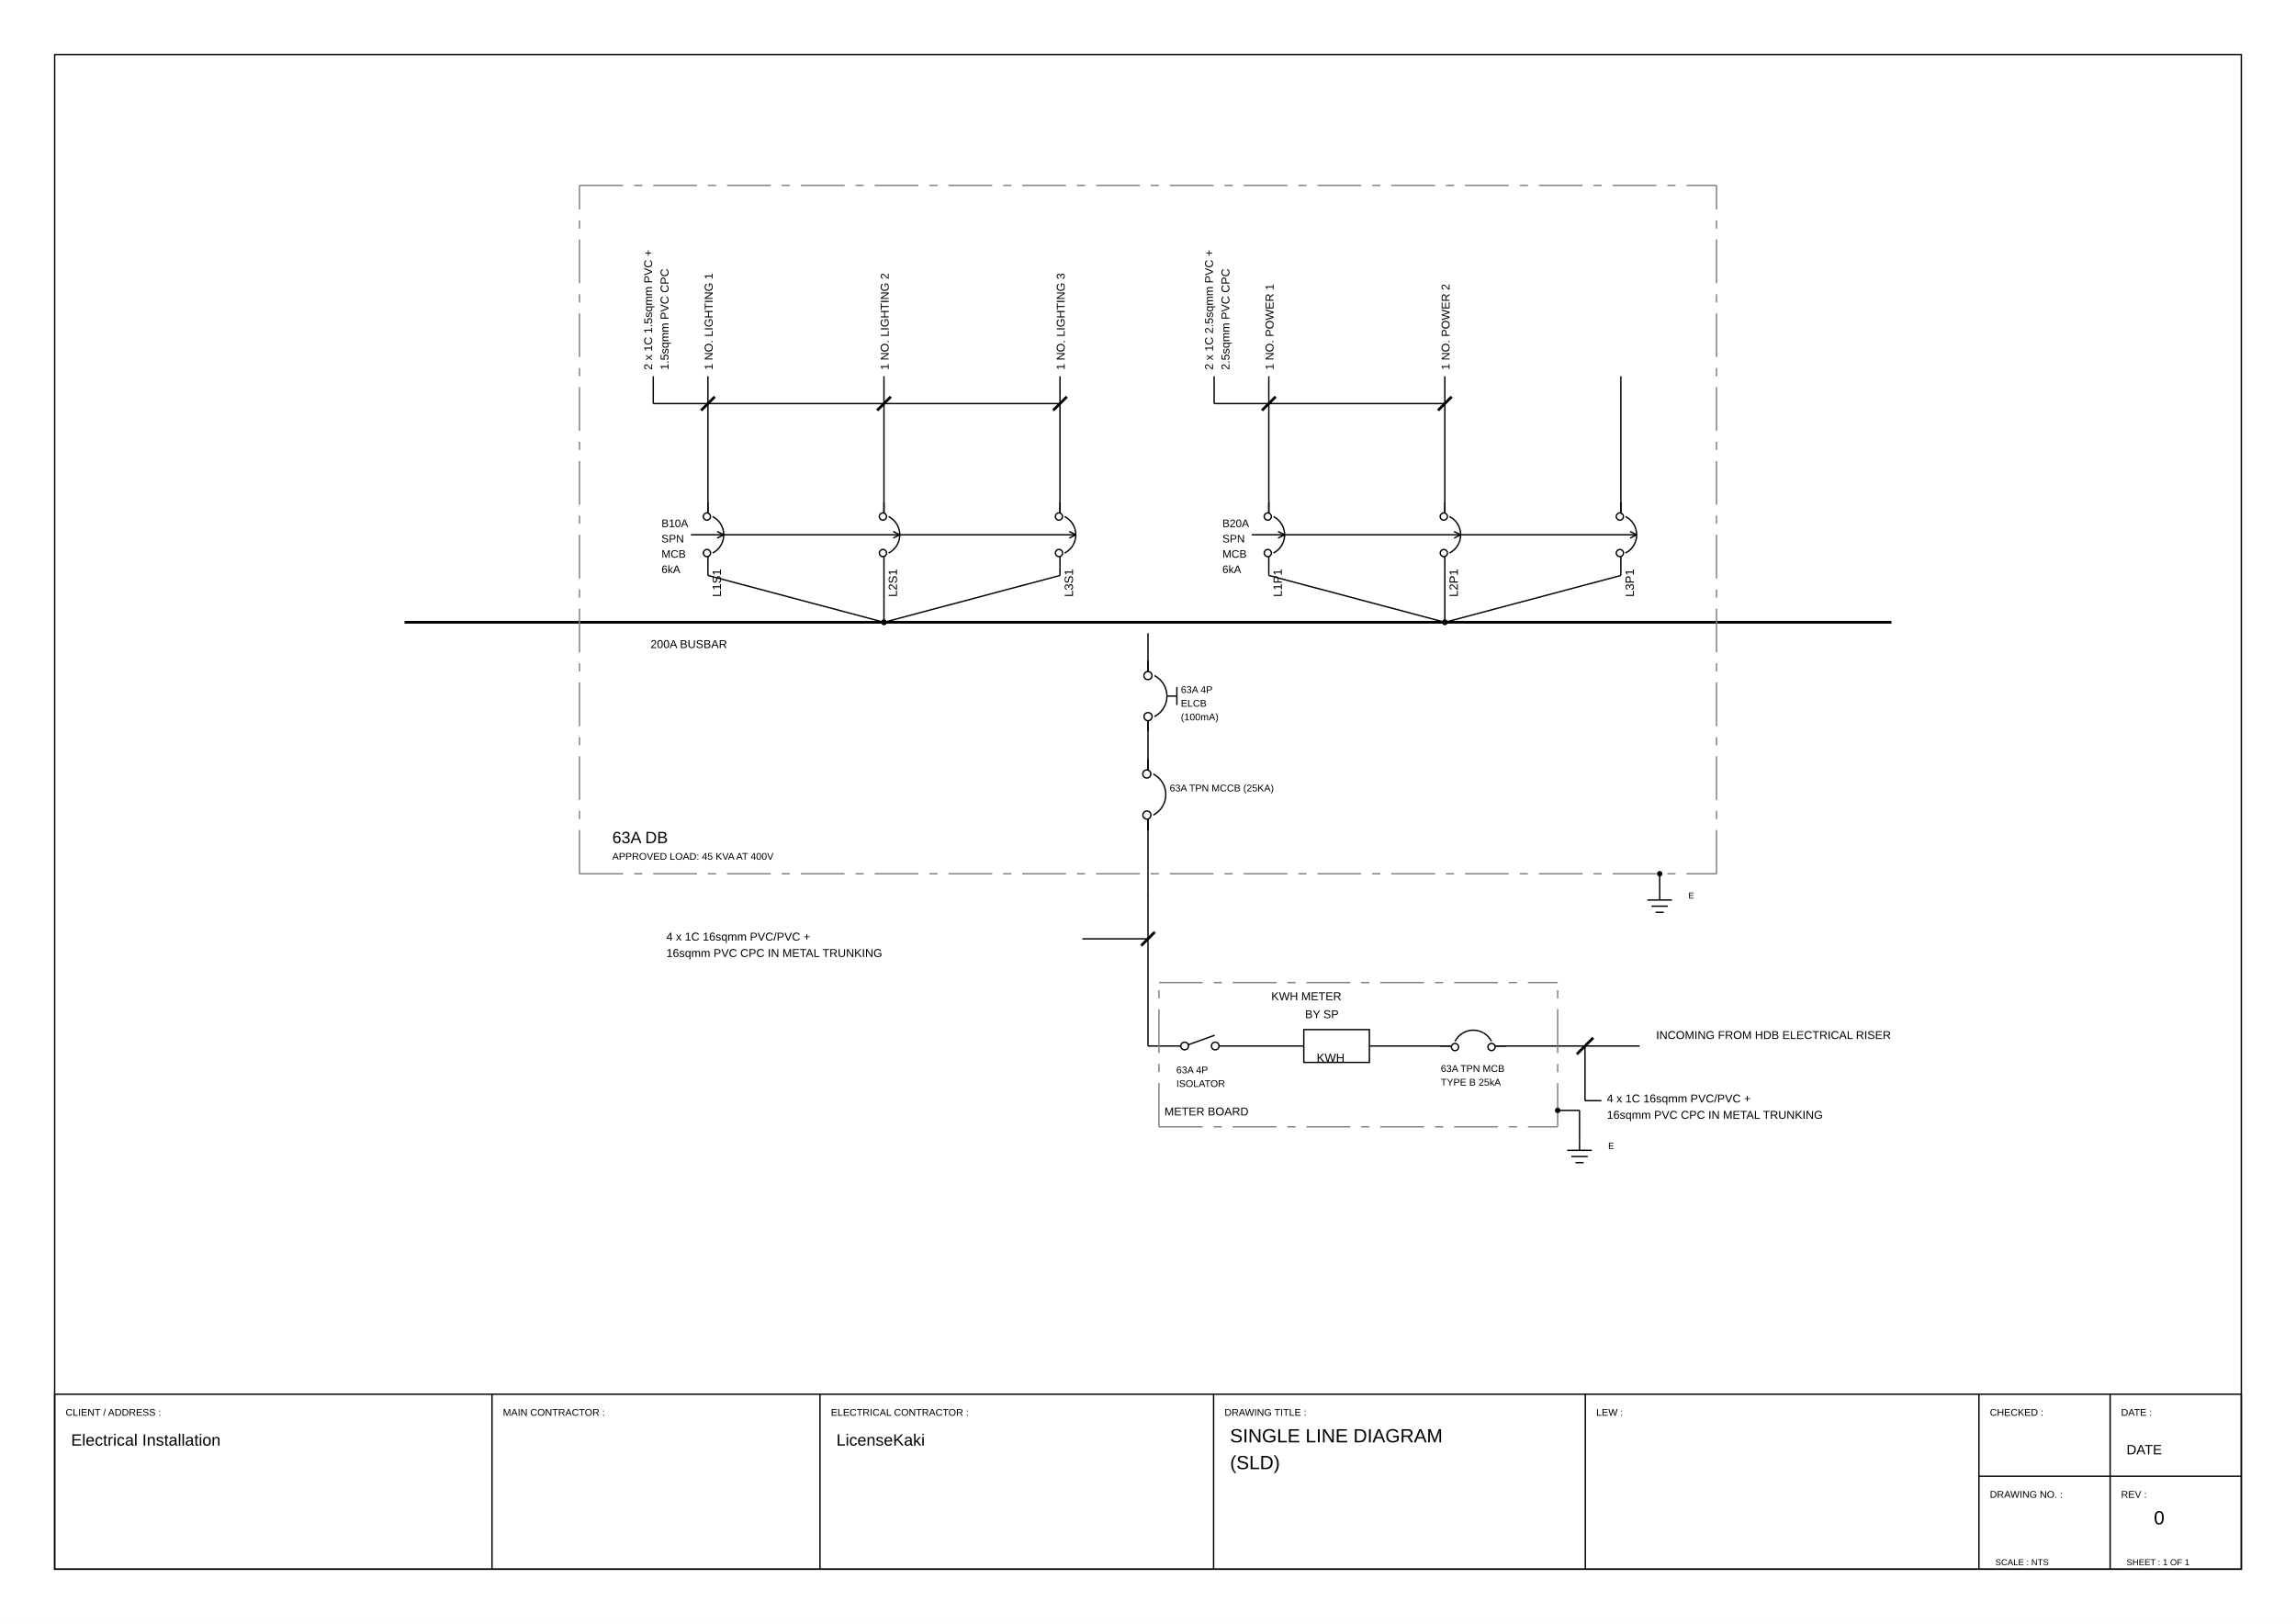
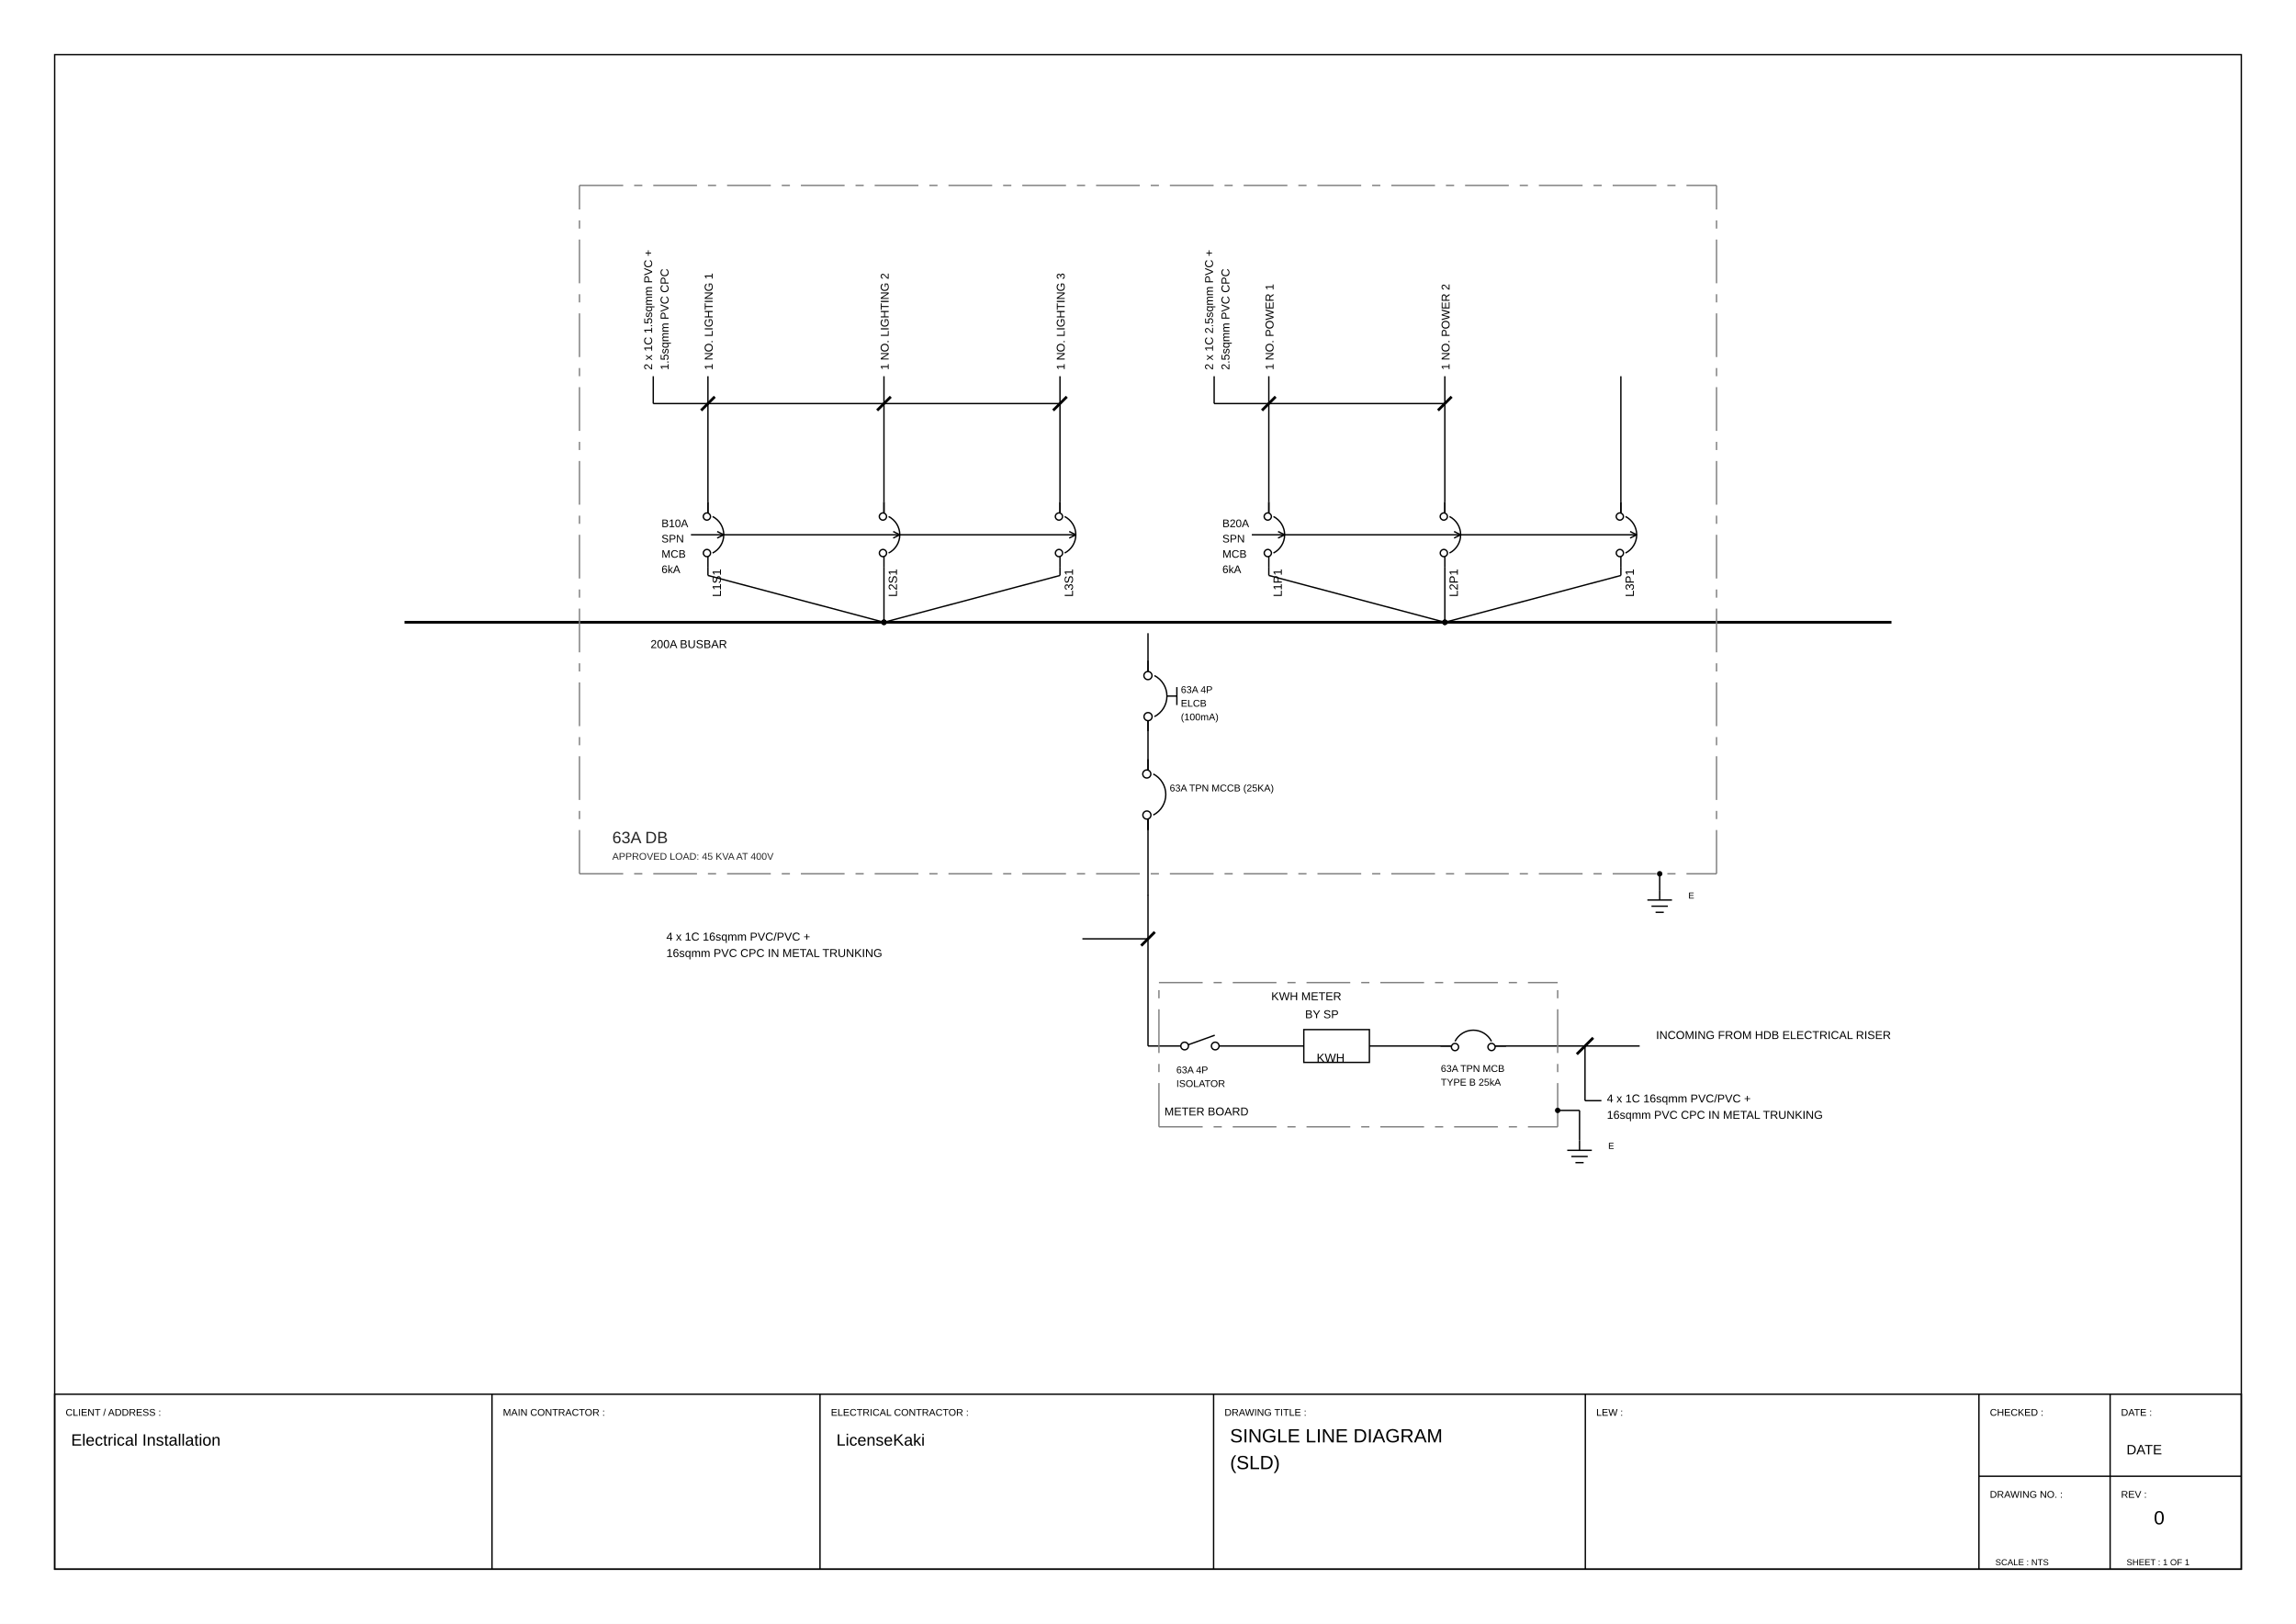
<svg xmlns="http://www.w3.org/2000/svg" viewBox="0 0 420.0 297.0" width="420.0mm" height="297.0mm">
  <rect width="420.0" height="297.0" fill="white" />
  <polygon points="10.00,287.00 410.00,287.00 410.00,10.00 10.00,10.00" stroke="#000000" stroke-width="0.25" fill="none" />
  <polygon points="10.00,287.00 410.00,287.00 410.00,255.00 10.00,255.00" stroke="#000000" stroke-width="0.25" fill="none" />
  <line x1="90.00" y1="255.00" x2="90.00" y2="287.00" stroke="#000000" stroke-width="0.25" fill="none" />
  <line x1="150.00" y1="255.00" x2="150.00" y2="287.00" stroke="#000000" stroke-width="0.25" fill="none" />
  <line x1="222.00" y1="255.00" x2="222.00" y2="287.00" stroke="#000000" stroke-width="0.25" fill="none" />
  <line x1="290.00" y1="255.00" x2="290.00" y2="287.00" stroke="#000000" stroke-width="0.25" fill="none" />
  <line x1="362.00" y1="255.00" x2="362.00" y2="287.00" stroke="#000000" stroke-width="0.25" fill="none" />
  <line x1="362.00" y1="270.00" x2="410.00" y2="270.00" stroke="#000000" stroke-width="0.25" fill="none" />
  <line x1="386.00" y1="255.00" x2="386.00" y2="287.00" stroke="#000000" stroke-width="0.25" fill="none" />
  <text x="12.00" y="258.94" font-family="Arial, Helvetica, sans-serif" font-size="1.8" fill="#000000">CLIENT / ADDRESS :</text>
  <text x="92.00" y="258.94" font-family="Arial, Helvetica, sans-serif" font-size="1.8" fill="#000000">MAIN CONTRACTOR :</text>
  <text x="152.00" y="258.94" font-family="Arial, Helvetica, sans-serif" font-size="1.8" fill="#000000">ELECTRICAL CONTRACTOR :</text>
  <text x="224.00" y="258.94" font-family="Arial, Helvetica, sans-serif" font-size="1.8" fill="#000000">DRAWING TITLE :</text>
  <text x="292.00" y="258.94" font-family="Arial, Helvetica, sans-serif" font-size="1.8" fill="#000000">LEW :</text>
  <text x="364.00" y="258.94" font-family="Arial, Helvetica, sans-serif" font-size="1.8" fill="#000000">CHECKED :</text>
  <text x="388.00" y="258.94" font-family="Arial, Helvetica, sans-serif" font-size="1.8" fill="#000000">DATE :</text>
  <text x="364.00" y="273.94" font-family="Arial, Helvetica, sans-serif" font-size="1.8" fill="#000000">DRAWING NO. :</text>
  <text x="388.00" y="273.94" font-family="Arial, Helvetica, sans-serif" font-size="1.8" fill="#000000">REV :</text>
  <circle cx="222.30" cy="191.31" r="0.70" stroke="#000000" stroke-width="0.25" fill="none" />
  <circle cx="216.70" cy="191.31" r="0.70" stroke="#000000" stroke-width="0.25" fill="none" />
  <polyline points="217.36,191.08 222.21,189.34" stroke="#000000" stroke-width="0.25" fill="none" />
  <text x="215.18" y="196.30" font-family="Arial, Helvetica, sans-serif" font-size="1.8" fill="#000000">
    <tspan x="215.18">63A 4P</tspan>
    <tspan x="215.18" dy="2.5">ISOLATOR</tspan>
  </text>
  <polygon points="238.50,188.31 250.50,188.31 250.50,194.31 238.50,194.31" stroke="#000000" stroke-width="0.25" fill="none" />
  <text x="240.84" y="194.23" font-family="Arial, Helvetica, sans-serif" font-size="2.2" fill="#000000">KWH</text>
  <text x="232.55" y="182.93" font-family="Arial, Helvetica, sans-serif" font-size="2.1" fill="#000000">KWH METER</text>
  <text x="238.74" y="186.23" font-family="Arial, Helvetica, sans-serif" font-size="2.1" fill="#000000">BY SP</text>
  <path d="M 272.84,190.46 A 3.75,3.75 0 0,0 266.16,190.46" stroke="#000000" stroke-width="0.25" fill="none" />
  <circle cx="266.16" cy="191.50" r="0.66" stroke="#000000" stroke-width="0.25" fill="none" />
  <circle cx="272.84" cy="191.49" r="0.66" stroke="#000000" stroke-width="0.25" fill="none" />
  <line x1="265.50" y1="191.31" x2="263.50" y2="191.31" stroke="#000000" stroke-width="0.25" fill="none" />
  <line x1="273.50" y1="191.31" x2="275.50" y2="191.31" stroke="#000000" stroke-width="0.25" fill="none" />
  <text x="263.56" y="196.05" font-family="Arial, Helvetica, sans-serif" font-size="1.8" fill="#000000">
    <tspan x="263.56">63A TPN MCB</tspan>
    <tspan x="263.56" dy="2.5">TYPE B 25kA</tspan>
  </text>
  <text x="302.94" y="190.03" font-family="Arial, Helvetica, sans-serif" font-size="2.1" fill="#000000">INCOMING FROM HDB ELECTRICAL RISER</text>
  <text x="293.94" y="201.63" font-family="Arial, Helvetica, sans-serif" font-size="2.1" fill="#000000">
    <tspan x="293.94">4 x 1C 16sqmm PVC/PVC +</tspan>
    <tspan x="293.94" dy="3.0">16sqmm PVC CPC IN METAL TRUNKING</tspan>
  </text>
  <text x="213.00" y="204.01" font-family="Arial, Helvetica, sans-serif" font-size="2.1" fill="#000000">METER BOARD</text>
  <line x1="288.94" y1="208.59" x2="288.94" y2="210.39" stroke="#000000" stroke-width="0.25" fill="none" />
  <line x1="286.69" y1="210.39" x2="291.19" y2="210.39" stroke="#000000" stroke-width="0.25" fill="none" />
  <line x1="287.44" y1="211.52" x2="290.44" y2="211.52" stroke="#000000" stroke-width="0.25" fill="none" />
  <line x1="288.19" y1="212.64" x2="289.69" y2="212.64" stroke="#000000" stroke-width="0.25" fill="none" />
  <text x="294.19" y="210.12" font-family="Arial, Helvetica, sans-serif" font-size="1.6" fill="#000000">E</text>
  <path d="M 210.96,149.07 A 4.22,4.22 0 0,0 210.96,141.56" stroke="#000000" stroke-width="0.25" fill="none" />
  <circle cx="209.78" cy="141.56" r="0.74" stroke="#000000" stroke-width="0.25" fill="none" />
  <circle cx="209.80" cy="149.07" r="0.74" stroke="#000000" stroke-width="0.25" fill="none" />
  <line x1="210.00" y1="149.81" x2="210.00" y2="151.81" stroke="#000000" stroke-width="0.25" fill="none" />
  <line x1="210.00" y1="140.81" x2="210.00" y2="138.81" stroke="#000000" stroke-width="0.25" fill="none" />
  <text x="213.96" y="144.75" font-family="Arial, Helvetica, sans-serif" font-size="1.8" fill="#000000">63A TPN MCCB (25KA)</text>
  <path d="M 211.17,131.07 A 4.22,4.22 0 0,0 211.17,123.56" stroke="#000000" stroke-width="0.25" fill="none" />
  <circle cx="209.99" cy="123.56" r="0.74" stroke="#000000" stroke-width="0.25" fill="none" />
  <circle cx="210.01" cy="131.07" r="0.74" stroke="#000000" stroke-width="0.25" fill="none" />
  <line x1="213.47" y1="127.31" x2="215.28" y2="127.31" stroke="#000000" stroke-width="0.25" fill="none" />
  <line x1="215.28" y1="128.95" x2="215.28" y2="125.67" stroke="#000000" stroke-width="0.25" fill="none" />
  <line x1="210.00" y1="131.81" x2="210.00" y2="133.81" stroke="#000000" stroke-width="0.25" fill="none" />
  <line x1="210.00" y1="122.81" x2="210.00" y2="120.81" stroke="#000000" stroke-width="0.25" fill="none" />
  <text x="216.01" y="126.75" font-family="Arial, Helvetica, sans-serif" font-size="1.8" fill="#000000">
    <tspan x="216.01">63A 4P</tspan>
    <tspan x="216.01" dy="2.5">ELCB </tspan>
    <tspan x="216.01" dy="2.5">(100mA)</tspan>
  </text>
  <line x1="74.00" y1="113.81" x2="346.00" y2="113.81" stroke="#000000" stroke-width="0.50" fill="none" />
  <text x="119.00" y="118.53" font-family="Arial, Helvetica, sans-serif" font-size="2.1" fill="#000000">200A BUSBAR</text>
  <text x="131.00" y="110.07" font-family="Arial, Helvetica, sans-serif" font-size="2.2" fill="#000000" transform="rotate(-90.0,131.00,109.19)">L1S1</text>
  <path d="M 130.35,101.15 A 3.75,3.75 0 0,0 130.35,94.47" stroke="#000000" stroke-width="0.25" fill="none" />
  <circle cx="129.31" cy="94.47" r="0.66" stroke="#000000" stroke-width="0.25" fill="none" />
  <circle cx="129.32" cy="101.15" r="0.66" stroke="#000000" stroke-width="0.25" fill="none" />
  <line x1="129.50" y1="101.81" x2="129.50" y2="103.81" stroke="#000000" stroke-width="0.25" fill="none" />
  <line x1="129.50" y1="93.81" x2="129.50" y2="91.81" stroke="#000000" stroke-width="0.25" fill="none" />
  <line x1="126.39" y1="97.81" x2="132.39" y2="97.81" stroke="#000000" stroke-width="0.25" fill="none" />
  <line x1="132.39" y1="97.81" x2="131.19" y2="97.21" stroke="#000000" stroke-width="0.25" fill="none" />
  <line x1="132.39" y1="97.81" x2="131.19" y2="98.41" stroke="#000000" stroke-width="0.25" fill="none" />
  <text x="121.00" y="96.41" font-family="Arial, Helvetica, sans-serif" font-size="2.0" fill="#000000">
    <tspan x="121.00">B10A</tspan>
    <tspan x="121.00" dy="2.8">SPN</tspan>
    <tspan x="121.00" dy="2.8">MCB</tspan>
    <tspan x="121.00" dy="2.8">6kA</tspan>
  </text>
  <text x="129.50" y="68.53" font-family="Arial, Helvetica, sans-serif" font-size="2.1" fill="#000000" transform="rotate(-90.0,129.50,67.67)">1 NO. LIGHTING 1</text>
  <text x="163.20" y="110.07" font-family="Arial, Helvetica, sans-serif" font-size="2.2" fill="#000000" transform="rotate(-90.0,163.20,109.19)">L2S1</text>
  <path d="M 162.55,101.15 A 3.75,3.75 0 0,0 162.55,94.47" stroke="#000000" stroke-width="0.25" fill="none" />
  <circle cx="161.51" cy="94.47" r="0.66" stroke="#000000" stroke-width="0.25" fill="none" />
  <circle cx="161.52" cy="101.15" r="0.66" stroke="#000000" stroke-width="0.25" fill="none" />
  <line x1="161.70" y1="101.81" x2="161.70" y2="103.81" stroke="#000000" stroke-width="0.25" fill="none" />
  <line x1="161.70" y1="93.81" x2="161.70" y2="91.81" stroke="#000000" stroke-width="0.25" fill="none" />
  <line x1="132.39" y1="97.81" x2="164.59" y2="97.81" stroke="#000000" stroke-width="0.25" fill="none" />
  <line x1="164.59" y1="97.81" x2="163.39" y2="97.21" stroke="#000000" stroke-width="0.25" fill="none" />
  <line x1="164.59" y1="97.81" x2="163.39" y2="98.41" stroke="#000000" stroke-width="0.25" fill="none" />
  <text x="161.70" y="68.53" font-family="Arial, Helvetica, sans-serif" font-size="2.1" fill="#000000" transform="rotate(-90.0,161.70,67.67)">1 NO. LIGHTING 2</text>
  <text x="195.40" y="110.07" font-family="Arial, Helvetica, sans-serif" font-size="2.2" fill="#000000" transform="rotate(-90.0,195.40,109.19)">L3S1</text>
  <path d="M 194.75,101.15 A 3.75,3.75 0 0,0 194.75,94.47" stroke="#000000" stroke-width="0.25" fill="none" />
  <circle cx="193.71" cy="94.47" r="0.66" stroke="#000000" stroke-width="0.25" fill="none" />
  <circle cx="193.72" cy="101.15" r="0.66" stroke="#000000" stroke-width="0.25" fill="none" />
  <line x1="193.90" y1="101.81" x2="193.90" y2="103.81" stroke="#000000" stroke-width="0.25" fill="none" />
  <line x1="193.90" y1="93.81" x2="193.90" y2="91.81" stroke="#000000" stroke-width="0.25" fill="none" />
  <line x1="164.59" y1="97.81" x2="196.79" y2="97.81" stroke="#000000" stroke-width="0.25" fill="none" />
  <line x1="196.79" y1="97.81" x2="195.59" y2="97.21" stroke="#000000" stroke-width="0.25" fill="none" />
  <line x1="196.79" y1="97.81" x2="195.59" y2="98.41" stroke="#000000" stroke-width="0.25" fill="none" />
  <text x="193.90" y="68.53" font-family="Arial, Helvetica, sans-serif" font-size="2.1" fill="#000000" transform="rotate(-90.0,193.90,67.67)">1 NO. LIGHTING 3</text>
  <text x="233.60" y="110.07" font-family="Arial, Helvetica, sans-serif" font-size="2.2" fill="#000000" transform="rotate(-90.0,233.60,109.19)">L1P1</text>
  <path d="M 232.95,101.15 A 3.75,3.75 0 0,0 232.95,94.47" stroke="#000000" stroke-width="0.25" fill="none" />
  <circle cx="231.91" cy="94.47" r="0.66" stroke="#000000" stroke-width="0.25" fill="none" />
  <circle cx="231.92" cy="101.15" r="0.66" stroke="#000000" stroke-width="0.25" fill="none" />
  <line x1="232.10" y1="101.81" x2="232.10" y2="103.81" stroke="#000000" stroke-width="0.25" fill="none" />
  <line x1="232.10" y1="93.81" x2="232.10" y2="91.81" stroke="#000000" stroke-width="0.25" fill="none" />
  <line x1="228.99" y1="97.81" x2="234.99" y2="97.81" stroke="#000000" stroke-width="0.25" fill="none" />
  <line x1="234.99" y1="97.81" x2="233.79" y2="97.21" stroke="#000000" stroke-width="0.25" fill="none" />
  <line x1="234.99" y1="97.81" x2="233.79" y2="98.41" stroke="#000000" stroke-width="0.25" fill="none" />
  <text x="223.60" y="96.41" font-family="Arial, Helvetica, sans-serif" font-size="2.0" fill="#000000">
    <tspan x="223.60">B20A</tspan>
    <tspan x="223.60" dy="2.8">SPN</tspan>
    <tspan x="223.60" dy="2.8">MCB</tspan>
    <tspan x="223.60" dy="2.8">6kA</tspan>
  </text>
  <text x="232.10" y="68.53" font-family="Arial, Helvetica, sans-serif" font-size="2.1" fill="#000000" transform="rotate(-90.0,232.10,67.67)">1 NO. POWER 1</text>
  <text x="265.80" y="110.07" font-family="Arial, Helvetica, sans-serif" font-size="2.2" fill="#000000" transform="rotate(-90.0,265.80,109.19)">L2P1</text>
  <path d="M 265.15,101.15 A 3.75,3.75 0 0,0 265.15,94.47" stroke="#000000" stroke-width="0.25" fill="none" />
  <circle cx="264.11" cy="94.47" r="0.66" stroke="#000000" stroke-width="0.25" fill="none" />
  <circle cx="264.12" cy="101.15" r="0.66" stroke="#000000" stroke-width="0.25" fill="none" />
  <line x1="264.30" y1="101.81" x2="264.30" y2="103.81" stroke="#000000" stroke-width="0.25" fill="none" />
  <line x1="264.30" y1="93.81" x2="264.30" y2="91.81" stroke="#000000" stroke-width="0.25" fill="none" />
  <line x1="234.99" y1="97.81" x2="267.19" y2="97.81" stroke="#000000" stroke-width="0.25" fill="none" />
  <line x1="267.19" y1="97.81" x2="265.99" y2="97.21" stroke="#000000" stroke-width="0.25" fill="none" />
  <line x1="267.19" y1="97.81" x2="265.99" y2="98.41" stroke="#000000" stroke-width="0.25" fill="none" />
  <text x="264.30" y="68.53" font-family="Arial, Helvetica, sans-serif" font-size="2.1" fill="#000000" transform="rotate(-90.0,264.30,67.67)">1 NO. POWER 2</text>
  <text x="298.00" y="110.07" font-family="Arial, Helvetica, sans-serif" font-size="2.2" fill="#000000" transform="rotate(-90.0,298.00,109.19)">L3P1</text>
  <path d="M 297.35,101.15 A 3.75,3.75 0 0,0 297.35,94.47" stroke="#000000" stroke-width="0.25" fill="none" />
  <circle cx="296.31" cy="94.47" r="0.66" stroke="#000000" stroke-width="0.25" fill="none" />
  <circle cx="296.32" cy="101.15" r="0.66" stroke="#000000" stroke-width="0.25" fill="none" />
  <line x1="296.50" y1="101.81" x2="296.50" y2="103.81" stroke="#000000" stroke-width="0.25" fill="none" />
  <line x1="296.50" y1="93.81" x2="296.50" y2="91.81" stroke="#000000" stroke-width="0.25" fill="none" />
  <line x1="267.19" y1="97.81" x2="299.39" y2="97.81" stroke="#000000" stroke-width="0.25" fill="none" />
  <line x1="299.39" y1="97.81" x2="298.19" y2="97.21" stroke="#000000" stroke-width="0.25" fill="none" />
  <line x1="299.39" y1="97.81" x2="298.19" y2="98.41" stroke="#000000" stroke-width="0.25" fill="none" />
  <text x="118.43" y="68.53" font-family="Arial, Helvetica, sans-serif" font-size="2.1" fill="#000000" transform="rotate(-90.0,118.43,67.67)">2 x 1C 1.5sqmm PVC +</text>
  <text x="121.43" y="68.53" font-family="Arial, Helvetica, sans-serif" font-size="2.1" fill="#000000" transform="rotate(-90.0,121.43,67.67)">1.5sqmm PVC CPC</text>
  <text x="221.03" y="68.53" font-family="Arial, Helvetica, sans-serif" font-size="2.1" fill="#000000" transform="rotate(-90.0,221.03,67.67)">2 x 1C 2.5sqmm PVC +</text>
  <text x="224.03" y="68.53" font-family="Arial, Helvetica, sans-serif" font-size="2.1" fill="#000000" transform="rotate(-90.0,224.03,67.67)">2.5sqmm PVC CPC</text>
-   <text x="112.00" y="154.21" font-family="Arial, Helvetica, sans-serif" font-size="3.0" fill="#000000">63A DB</text>
-   <text x="112.00" y="157.25" font-family="Arial, Helvetica, sans-serif" font-size="1.8" fill="#000000">APPROVED LOAD: 45 KVA AT 400V</text>
+   <text x="112.00" y="154.21" font-family="Arial, Helvetica, sans-serif" font-size="3.0" fill="#262626">63A DB</text>
+   <text x="112.00" y="157.25" font-family="Arial, Helvetica, sans-serif" font-size="1.8" fill="#262626">APPROVED LOAD: 45 KVA AT 400V</text>
  <line x1="303.60" y1="162.81" x2="303.60" y2="164.61" stroke="#000000" stroke-width="0.25" fill="none" />
  <line x1="301.35" y1="164.61" x2="305.85" y2="164.61" stroke="#000000" stroke-width="0.25" fill="none" />
  <line x1="302.10" y1="165.74" x2="305.10" y2="165.74" stroke="#000000" stroke-width="0.25" fill="none" />
  <line x1="302.85" y1="166.86" x2="304.35" y2="166.86" stroke="#000000" stroke-width="0.25" fill="none" />
  <text x="308.85" y="164.34" font-family="Arial, Helvetica, sans-serif" font-size="1.6" fill="#000000">E</text>
  <text x="121.89" y="172.03" font-family="Arial, Helvetica, sans-serif" font-size="2.1" fill="#000000">
    <tspan x="121.89">4 x 1C 16sqmm PVC/PVC +</tspan>
    <tspan x="121.89" dy="3.0">16sqmm PVC CPC IN METAL TRUNKING</tspan>
  </text>
  <line x1="210.00" y1="191.31" x2="216.00" y2="191.31" stroke="#000000" stroke-width="0.25" fill="none" />
  <line x1="223.00" y1="191.31" x2="238.50" y2="191.31" stroke="#000000" stroke-width="0.25" fill="none" />
  <line x1="250.50" y1="191.31" x2="265.50" y2="191.31" stroke="#000000" stroke-width="0.25" fill="none" />
  <line x1="273.50" y1="191.31" x2="299.94" y2="191.31" stroke="#000000" stroke-width="0.25" fill="none" />
  <line x1="288.44" y1="192.81" x2="291.44" y2="189.81" stroke="#000000" stroke-width="0.50" fill="none" />
  <line x1="289.94" y1="191.31" x2="289.94" y2="201.31" stroke="#000000" stroke-width="0.25" fill="none" />
  <line x1="289.94" y1="201.31" x2="292.94" y2="201.31" stroke="#000000" stroke-width="0.25" fill="none" />
  <line x1="210.00" y1="191.31" x2="210.00" y2="163.71" stroke="#000000" stroke-width="0.25" fill="none" />
  <line x1="208.75" y1="172.96" x2="211.25" y2="170.46" stroke="#000000" stroke-width="0.50" fill="none" />
  <line x1="210.00" y1="171.71" x2="198.00" y2="171.71" stroke="#000000" stroke-width="0.25" fill="none" />
  <line x1="284.94" y1="203.09" x2="288.94" y2="203.09" stroke="#000000" stroke-width="0.25" fill="none" />
  <line x1="288.94" y1="203.09" x2="288.94" y2="208.59" stroke="#000000" stroke-width="0.25" fill="none" />
  <line x1="210.00" y1="163.81" x2="210.00" y2="149.81" stroke="#000000" stroke-width="0.25" fill="none" />
  <line x1="210.00" y1="151.81" x2="210.00" y2="149.81" stroke="#000000" stroke-width="0.25" fill="none" />
  <line x1="210.00" y1="140.81" x2="210.00" y2="138.81" stroke="#000000" stroke-width="0.25" fill="none" />
  <line x1="210.00" y1="138.81" x2="210.00" y2="133.81" stroke="#000000" stroke-width="0.25" fill="none" />
  <line x1="210.00" y1="133.81" x2="210.00" y2="131.81" stroke="#000000" stroke-width="0.25" fill="none" />
  <line x1="210.00" y1="122.81" x2="210.00" y2="120.81" stroke="#000000" stroke-width="0.25" fill="none" />
  <line x1="210.00" y1="120.81" x2="210.00" y2="115.81" stroke="#000000" stroke-width="0.25" fill="none" />
  <line x1="129.50" y1="105.25" x2="129.50" y2="103.81" stroke="#000000" stroke-width="0.25" fill="none" />
  <line x1="129.50" y1="93.81" x2="129.50" y2="91.81" stroke="#000000" stroke-width="0.25" fill="none" />
  <line x1="129.50" y1="91.81" x2="129.50" y2="68.81" stroke="#000000" stroke-width="0.25" fill="none" />
  <line x1="161.70" y1="113.81" x2="161.70" y2="103.81" stroke="#000000" stroke-width="0.25" fill="none" />
  <line x1="161.70" y1="93.81" x2="161.70" y2="91.81" stroke="#000000" stroke-width="0.25" fill="none" />
  <line x1="161.70" y1="91.81" x2="161.70" y2="68.81" stroke="#000000" stroke-width="0.25" fill="none" />
  <line x1="193.90" y1="105.25" x2="193.90" y2="103.81" stroke="#000000" stroke-width="0.25" fill="none" />
  <line x1="193.90" y1="93.81" x2="193.90" y2="91.81" stroke="#000000" stroke-width="0.25" fill="none" />
  <line x1="193.90" y1="91.81" x2="193.90" y2="68.81" stroke="#000000" stroke-width="0.25" fill="none" />
  <line x1="232.10" y1="105.25" x2="232.10" y2="103.81" stroke="#000000" stroke-width="0.25" fill="none" />
  <line x1="232.10" y1="93.81" x2="232.10" y2="91.81" stroke="#000000" stroke-width="0.25" fill="none" />
  <line x1="232.10" y1="91.81" x2="232.10" y2="68.81" stroke="#000000" stroke-width="0.25" fill="none" />
  <line x1="264.30" y1="113.81" x2="264.30" y2="103.81" stroke="#000000" stroke-width="0.25" fill="none" />
  <line x1="264.30" y1="93.81" x2="264.30" y2="91.81" stroke="#000000" stroke-width="0.25" fill="none" />
  <line x1="264.30" y1="91.81" x2="264.30" y2="68.81" stroke="#000000" stroke-width="0.25" fill="none" />
  <line x1="296.50" y1="105.25" x2="296.50" y2="103.81" stroke="#000000" stroke-width="0.25" fill="none" />
  <line x1="296.50" y1="93.81" x2="296.50" y2="91.81" stroke="#000000" stroke-width="0.25" fill="none" />
  <line x1="296.50" y1="91.81" x2="296.50" y2="68.81" stroke="#000000" stroke-width="0.25" fill="none" />
  <line x1="119.50" y1="73.81" x2="193.90" y2="73.81" stroke="#000000" stroke-width="0.25" fill="none" />
  <line x1="128.25" y1="75.06" x2="130.75" y2="72.56" stroke="#000000" stroke-width="0.50" fill="none" />
  <line x1="160.45" y1="75.06" x2="162.95" y2="72.56" stroke="#000000" stroke-width="0.50" fill="none" />
  <line x1="192.65" y1="75.06" x2="195.15" y2="72.56" stroke="#000000" stroke-width="0.50" fill="none" />
  <line x1="119.50" y1="73.81" x2="119.50" y2="68.81" stroke="#000000" stroke-width="0.25" fill="none" />
  <line x1="222.10" y1="73.81" x2="264.30" y2="73.81" stroke="#000000" stroke-width="0.25" fill="none" />
  <line x1="230.85" y1="75.06" x2="233.35" y2="72.56" stroke="#000000" stroke-width="0.50" fill="none" />
  <line x1="263.05" y1="75.06" x2="265.55" y2="72.56" stroke="#000000" stroke-width="0.50" fill="none" />
  <line x1="222.10" y1="73.81" x2="222.10" y2="68.81" stroke="#000000" stroke-width="0.25" fill="none" />
  <line x1="303.60" y1="159.81" x2="303.60" y2="162.81" stroke="#000000" stroke-width="0.25" fill="none" />
  <line x1="161.70" y1="113.81" x2="129.50" y2="105.25" stroke="#000000" stroke-width="0.25" fill="none" />
  <line x1="161.70" y1="113.81" x2="193.90" y2="105.25" stroke="#000000" stroke-width="0.25" fill="none" />
  <line x1="264.30" y1="113.81" x2="232.10" y2="105.25" stroke="#000000" stroke-width="0.25" fill="none" />
  <line x1="264.30" y1="113.81" x2="296.50" y2="105.25" stroke="#000000" stroke-width="0.25" fill="none" />
  <line x1="212.00" y1="206.09" x2="220.00" y2="206.09" stroke="#808080" stroke-width="0.25" fill="none" />
  <line x1="222.00" y1="206.09" x2="223.50" y2="206.09" stroke="#808080" stroke-width="0.25" fill="none" />
  <line x1="225.50" y1="206.09" x2="233.50" y2="206.09" stroke="#808080" stroke-width="0.25" fill="none" />
  <line x1="235.50" y1="206.09" x2="237.00" y2="206.09" stroke="#808080" stroke-width="0.25" fill="none" />
  <line x1="239.00" y1="206.09" x2="247.00" y2="206.09" stroke="#808080" stroke-width="0.25" fill="none" />
  <line x1="249.00" y1="206.09" x2="250.50" y2="206.09" stroke="#808080" stroke-width="0.25" fill="none" />
  <line x1="252.50" y1="206.09" x2="260.50" y2="206.09" stroke="#808080" stroke-width="0.25" fill="none" />
  <line x1="262.50" y1="206.09" x2="264.00" y2="206.09" stroke="#808080" stroke-width="0.25" fill="none" />
  <line x1="266.00" y1="206.09" x2="274.00" y2="206.09" stroke="#808080" stroke-width="0.25" fill="none" />
  <line x1="276.00" y1="206.09" x2="277.50" y2="206.09" stroke="#808080" stroke-width="0.25" fill="none" />
  <line x1="279.50" y1="206.09" x2="284.94" y2="206.09" stroke="#808080" stroke-width="0.25" fill="none" />
  <line x1="212.00" y1="179.71" x2="220.00" y2="179.71" stroke="#808080" stroke-width="0.25" fill="none" />
  <line x1="222.00" y1="179.71" x2="223.50" y2="179.71" stroke="#808080" stroke-width="0.25" fill="none" />
  <line x1="225.50" y1="179.71" x2="233.50" y2="179.71" stroke="#808080" stroke-width="0.25" fill="none" />
  <line x1="235.50" y1="179.71" x2="237.00" y2="179.71" stroke="#808080" stroke-width="0.25" fill="none" />
  <line x1="239.00" y1="179.71" x2="247.00" y2="179.71" stroke="#808080" stroke-width="0.25" fill="none" />
  <line x1="249.00" y1="179.71" x2="250.50" y2="179.71" stroke="#808080" stroke-width="0.25" fill="none" />
  <line x1="252.50" y1="179.71" x2="260.50" y2="179.71" stroke="#808080" stroke-width="0.25" fill="none" />
  <line x1="262.50" y1="179.71" x2="264.00" y2="179.71" stroke="#808080" stroke-width="0.25" fill="none" />
  <line x1="266.00" y1="179.71" x2="274.00" y2="179.71" stroke="#808080" stroke-width="0.25" fill="none" />
  <line x1="276.00" y1="179.71" x2="277.50" y2="179.71" stroke="#808080" stroke-width="0.25" fill="none" />
  <line x1="279.50" y1="179.71" x2="284.94" y2="179.71" stroke="#808080" stroke-width="0.25" fill="none" />
  <line x1="212.00" y1="206.09" x2="212.00" y2="198.09" stroke="#808080" stroke-width="0.25" fill="none" />
  <line x1="212.00" y1="196.09" x2="212.00" y2="194.59" stroke="#808080" stroke-width="0.25" fill="none" />
  <line x1="212.00" y1="192.59" x2="212.00" y2="184.59" stroke="#808080" stroke-width="0.25" fill="none" />
  <line x1="212.00" y1="182.59" x2="212.00" y2="181.09" stroke="#808080" stroke-width="0.25" fill="none" />
  <line x1="284.94" y1="206.09" x2="284.94" y2="198.09" stroke="#808080" stroke-width="0.25" fill="none" />
  <line x1="284.94" y1="196.09" x2="284.94" y2="194.59" stroke="#808080" stroke-width="0.25" fill="none" />
  <line x1="284.94" y1="192.59" x2="284.94" y2="184.59" stroke="#808080" stroke-width="0.25" fill="none" />
  <line x1="284.94" y1="182.59" x2="284.94" y2="181.09" stroke="#808080" stroke-width="0.25" fill="none" />
  <line x1="106.00" y1="159.81" x2="114.00" y2="159.81" stroke="#808080" stroke-width="0.25" fill="none" />
  <line x1="116.00" y1="159.81" x2="117.50" y2="159.81" stroke="#808080" stroke-width="0.25" fill="none" />
  <line x1="119.50" y1="159.81" x2="127.50" y2="159.81" stroke="#808080" stroke-width="0.25" fill="none" />
  <line x1="129.50" y1="159.81" x2="131.00" y2="159.81" stroke="#808080" stroke-width="0.25" fill="none" />
  <line x1="133.00" y1="159.81" x2="141.00" y2="159.81" stroke="#808080" stroke-width="0.25" fill="none" />
  <line x1="143.00" y1="159.81" x2="144.50" y2="159.81" stroke="#808080" stroke-width="0.25" fill="none" />
  <line x1="146.50" y1="159.81" x2="154.50" y2="159.81" stroke="#808080" stroke-width="0.25" fill="none" />
  <line x1="156.50" y1="159.81" x2="158.00" y2="159.81" stroke="#808080" stroke-width="0.25" fill="none" />
  <line x1="160.00" y1="159.81" x2="168.00" y2="159.81" stroke="#808080" stroke-width="0.25" fill="none" />
  <line x1="170.00" y1="159.81" x2="171.50" y2="159.81" stroke="#808080" stroke-width="0.25" fill="none" />
  <line x1="173.50" y1="159.81" x2="181.50" y2="159.81" stroke="#808080" stroke-width="0.25" fill="none" />
  <line x1="183.50" y1="159.81" x2="185.00" y2="159.81" stroke="#808080" stroke-width="0.25" fill="none" />
  <line x1="187.00" y1="159.81" x2="195.00" y2="159.81" stroke="#808080" stroke-width="0.25" fill="none" />
  <line x1="197.00" y1="159.81" x2="198.50" y2="159.81" stroke="#808080" stroke-width="0.25" fill="none" />
  <line x1="200.50" y1="159.81" x2="208.50" y2="159.81" stroke="#808080" stroke-width="0.25" fill="none" />
  <line x1="210.50" y1="159.81" x2="212.00" y2="159.81" stroke="#808080" stroke-width="0.25" fill="none" />
  <line x1="214.00" y1="159.81" x2="222.00" y2="159.81" stroke="#808080" stroke-width="0.25" fill="none" />
  <line x1="224.00" y1="159.81" x2="225.50" y2="159.81" stroke="#808080" stroke-width="0.25" fill="none" />
  <line x1="227.50" y1="159.81" x2="235.50" y2="159.81" stroke="#808080" stroke-width="0.25" fill="none" />
  <line x1="237.50" y1="159.81" x2="239.00" y2="159.81" stroke="#808080" stroke-width="0.25" fill="none" />
  <line x1="241.00" y1="159.81" x2="249.00" y2="159.81" stroke="#808080" stroke-width="0.25" fill="none" />
  <line x1="251.00" y1="159.81" x2="252.50" y2="159.81" stroke="#808080" stroke-width="0.25" fill="none" />
  <line x1="254.50" y1="159.81" x2="262.50" y2="159.81" stroke="#808080" stroke-width="0.25" fill="none" />
  <line x1="264.50" y1="159.81" x2="266.00" y2="159.81" stroke="#808080" stroke-width="0.25" fill="none" />
  <line x1="268.00" y1="159.81" x2="276.00" y2="159.81" stroke="#808080" stroke-width="0.25" fill="none" />
  <line x1="278.00" y1="159.81" x2="279.50" y2="159.81" stroke="#808080" stroke-width="0.25" fill="none" />
  <line x1="281.50" y1="159.81" x2="289.50" y2="159.81" stroke="#808080" stroke-width="0.25" fill="none" />
  <line x1="291.50" y1="159.81" x2="293.00" y2="159.81" stroke="#808080" stroke-width="0.25" fill="none" />
  <line x1="295.00" y1="159.81" x2="303.00" y2="159.81" stroke="#808080" stroke-width="0.25" fill="none" />
  <line x1="305.00" y1="159.81" x2="306.50" y2="159.81" stroke="#808080" stroke-width="0.25" fill="none" />
  <line x1="308.50" y1="159.81" x2="314.00" y2="159.81" stroke="#808080" stroke-width="0.25" fill="none" />
  <line x1="106.00" y1="33.91" x2="114.00" y2="33.91" stroke="#808080" stroke-width="0.25" fill="none" />
  <line x1="116.00" y1="33.91" x2="117.50" y2="33.91" stroke="#808080" stroke-width="0.25" fill="none" />
  <line x1="119.50" y1="33.91" x2="127.50" y2="33.91" stroke="#808080" stroke-width="0.25" fill="none" />
  <line x1="129.50" y1="33.91" x2="131.00" y2="33.91" stroke="#808080" stroke-width="0.25" fill="none" />
  <line x1="133.00" y1="33.91" x2="141.00" y2="33.91" stroke="#808080" stroke-width="0.25" fill="none" />
  <line x1="143.00" y1="33.91" x2="144.50" y2="33.91" stroke="#808080" stroke-width="0.25" fill="none" />
  <line x1="146.50" y1="33.91" x2="154.50" y2="33.91" stroke="#808080" stroke-width="0.25" fill="none" />
  <line x1="156.50" y1="33.91" x2="158.00" y2="33.91" stroke="#808080" stroke-width="0.25" fill="none" />
  <line x1="160.00" y1="33.91" x2="168.00" y2="33.91" stroke="#808080" stroke-width="0.25" fill="none" />
  <line x1="170.00" y1="33.91" x2="171.50" y2="33.91" stroke="#808080" stroke-width="0.25" fill="none" />
  <line x1="173.50" y1="33.91" x2="181.50" y2="33.91" stroke="#808080" stroke-width="0.25" fill="none" />
  <line x1="183.50" y1="33.91" x2="185.00" y2="33.91" stroke="#808080" stroke-width="0.25" fill="none" />
  <line x1="187.00" y1="33.91" x2="195.00" y2="33.91" stroke="#808080" stroke-width="0.25" fill="none" />
  <line x1="197.00" y1="33.91" x2="198.50" y2="33.91" stroke="#808080" stroke-width="0.25" fill="none" />
  <line x1="200.50" y1="33.91" x2="208.50" y2="33.91" stroke="#808080" stroke-width="0.25" fill="none" />
  <line x1="210.50" y1="33.91" x2="212.00" y2="33.91" stroke="#808080" stroke-width="0.25" fill="none" />
  <line x1="214.00" y1="33.91" x2="222.00" y2="33.91" stroke="#808080" stroke-width="0.25" fill="none" />
  <line x1="224.00" y1="33.91" x2="225.50" y2="33.91" stroke="#808080" stroke-width="0.25" fill="none" />
  <line x1="227.50" y1="33.91" x2="235.50" y2="33.91" stroke="#808080" stroke-width="0.25" fill="none" />
  <line x1="237.50" y1="33.91" x2="239.00" y2="33.91" stroke="#808080" stroke-width="0.25" fill="none" />
  <line x1="241.00" y1="33.91" x2="249.00" y2="33.91" stroke="#808080" stroke-width="0.25" fill="none" />
  <line x1="251.00" y1="33.91" x2="252.50" y2="33.91" stroke="#808080" stroke-width="0.25" fill="none" />
  <line x1="254.50" y1="33.91" x2="262.50" y2="33.91" stroke="#808080" stroke-width="0.25" fill="none" />
  <line x1="264.50" y1="33.91" x2="266.00" y2="33.91" stroke="#808080" stroke-width="0.25" fill="none" />
  <line x1="268.00" y1="33.91" x2="276.00" y2="33.91" stroke="#808080" stroke-width="0.25" fill="none" />
  <line x1="278.00" y1="33.91" x2="279.50" y2="33.91" stroke="#808080" stroke-width="0.25" fill="none" />
  <line x1="281.50" y1="33.91" x2="289.50" y2="33.91" stroke="#808080" stroke-width="0.25" fill="none" />
  <line x1="291.50" y1="33.91" x2="293.00" y2="33.91" stroke="#808080" stroke-width="0.25" fill="none" />
  <line x1="295.00" y1="33.91" x2="303.00" y2="33.91" stroke="#808080" stroke-width="0.25" fill="none" />
  <line x1="305.00" y1="33.91" x2="306.50" y2="33.91" stroke="#808080" stroke-width="0.25" fill="none" />
  <line x1="308.50" y1="33.91" x2="314.00" y2="33.91" stroke="#808080" stroke-width="0.25" fill="none" />
  <line x1="106.00" y1="159.81" x2="106.00" y2="151.81" stroke="#808080" stroke-width="0.25" fill="none" />
  <line x1="106.00" y1="149.81" x2="106.00" y2="148.31" stroke="#808080" stroke-width="0.25" fill="none" />
  <line x1="106.00" y1="146.31" x2="106.00" y2="138.31" stroke="#808080" stroke-width="0.25" fill="none" />
  <line x1="106.00" y1="136.31" x2="106.00" y2="134.81" stroke="#808080" stroke-width="0.25" fill="none" />
  <line x1="106.00" y1="132.81" x2="106.00" y2="124.81" stroke="#808080" stroke-width="0.25" fill="none" />
  <line x1="106.00" y1="122.81" x2="106.00" y2="121.31" stroke="#808080" stroke-width="0.25" fill="none" />
  <line x1="106.00" y1="119.31" x2="106.00" y2="111.31" stroke="#808080" stroke-width="0.25" fill="none" />
  <line x1="106.00" y1="109.31" x2="106.00" y2="107.81" stroke="#808080" stroke-width="0.25" fill="none" />
  <line x1="106.00" y1="105.81" x2="106.00" y2="97.81" stroke="#808080" stroke-width="0.25" fill="none" />
  <line x1="106.00" y1="95.81" x2="106.00" y2="94.31" stroke="#808080" stroke-width="0.25" fill="none" />
  <line x1="106.00" y1="92.31" x2="106.00" y2="84.31" stroke="#808080" stroke-width="0.25" fill="none" />
  <line x1="106.00" y1="82.31" x2="106.00" y2="80.81" stroke="#808080" stroke-width="0.25" fill="none" />
  <line x1="106.00" y1="78.81" x2="106.00" y2="70.81" stroke="#808080" stroke-width="0.25" fill="none" />
  <line x1="106.00" y1="68.81" x2="106.00" y2="67.31" stroke="#808080" stroke-width="0.25" fill="none" />
  <line x1="106.00" y1="65.31" x2="106.00" y2="57.31" stroke="#808080" stroke-width="0.25" fill="none" />
  <line x1="106.00" y1="55.31" x2="106.00" y2="53.81" stroke="#808080" stroke-width="0.25" fill="none" />
  <line x1="106.00" y1="51.81" x2="106.00" y2="43.81" stroke="#808080" stroke-width="0.25" fill="none" />
  <line x1="106.00" y1="41.81" x2="106.00" y2="40.31" stroke="#808080" stroke-width="0.25" fill="none" />
  <line x1="106.00" y1="38.31" x2="106.00" y2="33.91" stroke="#808080" stroke-width="0.25" fill="none" />
  <line x1="314.00" y1="159.81" x2="314.00" y2="151.81" stroke="#808080" stroke-width="0.25" fill="none" />
  <line x1="314.00" y1="149.81" x2="314.00" y2="148.31" stroke="#808080" stroke-width="0.25" fill="none" />
  <line x1="314.00" y1="146.31" x2="314.00" y2="138.31" stroke="#808080" stroke-width="0.25" fill="none" />
  <line x1="314.00" y1="136.31" x2="314.00" y2="134.81" stroke="#808080" stroke-width="0.25" fill="none" />
  <line x1="314.00" y1="132.81" x2="314.00" y2="124.81" stroke="#808080" stroke-width="0.25" fill="none" />
  <line x1="314.00" y1="122.81" x2="314.00" y2="121.31" stroke="#808080" stroke-width="0.25" fill="none" />
  <line x1="314.00" y1="119.31" x2="314.00" y2="111.31" stroke="#808080" stroke-width="0.25" fill="none" />
  <line x1="314.00" y1="109.31" x2="314.00" y2="107.81" stroke="#808080" stroke-width="0.25" fill="none" />
  <line x1="314.00" y1="105.81" x2="314.00" y2="97.81" stroke="#808080" stroke-width="0.25" fill="none" />
  <line x1="314.00" y1="95.81" x2="314.00" y2="94.31" stroke="#808080" stroke-width="0.25" fill="none" />
  <line x1="314.00" y1="92.31" x2="314.00" y2="84.31" stroke="#808080" stroke-width="0.25" fill="none" />
  <line x1="314.00" y1="82.31" x2="314.00" y2="80.81" stroke="#808080" stroke-width="0.25" fill="none" />
  <line x1="314.00" y1="78.81" x2="314.00" y2="70.81" stroke="#808080" stroke-width="0.25" fill="none" />
  <line x1="314.00" y1="68.81" x2="314.00" y2="67.31" stroke="#808080" stroke-width="0.25" fill="none" />
  <line x1="314.00" y1="65.31" x2="314.00" y2="57.31" stroke="#808080" stroke-width="0.25" fill="none" />
  <line x1="314.00" y1="55.31" x2="314.00" y2="53.81" stroke="#808080" stroke-width="0.25" fill="none" />
  <line x1="314.00" y1="51.81" x2="314.00" y2="43.81" stroke="#808080" stroke-width="0.25" fill="none" />
  <line x1="314.00" y1="41.81" x2="314.00" y2="40.31" stroke="#808080" stroke-width="0.25" fill="none" />
  <line x1="314.00" y1="38.31" x2="314.00" y2="33.91" stroke="#808080" stroke-width="0.25" fill="none" />
  <circle cx="284.94" cy="203.09" r="0.50" fill="rgb(0,0,0)" stroke="none" />
  <circle cx="161.70" cy="113.81" r="0.50" fill="rgb(0,0,0)" stroke="none" />
  <circle cx="161.70" cy="113.81" r="0.50" fill="rgb(0,0,0)" stroke="none" />
  <circle cx="161.70" cy="113.81" r="0.50" fill="rgb(0,0,0)" stroke="none" />
  <circle cx="264.30" cy="113.81" r="0.50" fill="rgb(0,0,0)" stroke="none" />
  <circle cx="264.30" cy="113.81" r="0.50" fill="rgb(0,0,0)" stroke="none" />
  <circle cx="264.30" cy="113.81" r="0.50" fill="rgb(0,0,0)" stroke="none" />
  <circle cx="303.60" cy="159.81" r="0.50" fill="rgb(0,0,0)" stroke="none" />
  <text x="13.00" y="264.40" font-family="Arial, Helvetica, sans-serif" font-size="3.0" fill="#000000">Electrical Installation</text>
  <text x="153.00" y="264.40" font-family="Arial, Helvetica, sans-serif" font-size="3.0" fill="#000000">LicenseKaki</text>
  <text x="225.00" y="263.80" font-family="Arial, Helvetica, sans-serif" font-size="3.5" fill="#000000">
    <tspan x="225.00">SINGLE LINE DIAGRAM</tspan>
    <tspan x="225.00" dy="4.9">(SLD)</tspan>
  </text>
  <text x="389.00" y="266.00" font-family="Arial, Helvetica, sans-serif" font-size="2.5" fill="#000000">DATE</text>
  <text x="365.00" y="278.00" font-family="Arial, Helvetica, sans-serif" font-size="2.5" fill="#000000" />
  <text x="394.00" y="278.80" font-family="Arial, Helvetica, sans-serif" font-size="3.5" fill="#000000">0</text>
  <text x="365.00" y="286.28" font-family="Arial, Helvetica, sans-serif" font-size="1.6" fill="#000000">SCALE : NTS</text>
  <text x="389.00" y="286.28" font-family="Arial, Helvetica, sans-serif" font-size="1.6" fill="#000000">SHEET : 1 OF 1</text>
</svg>
